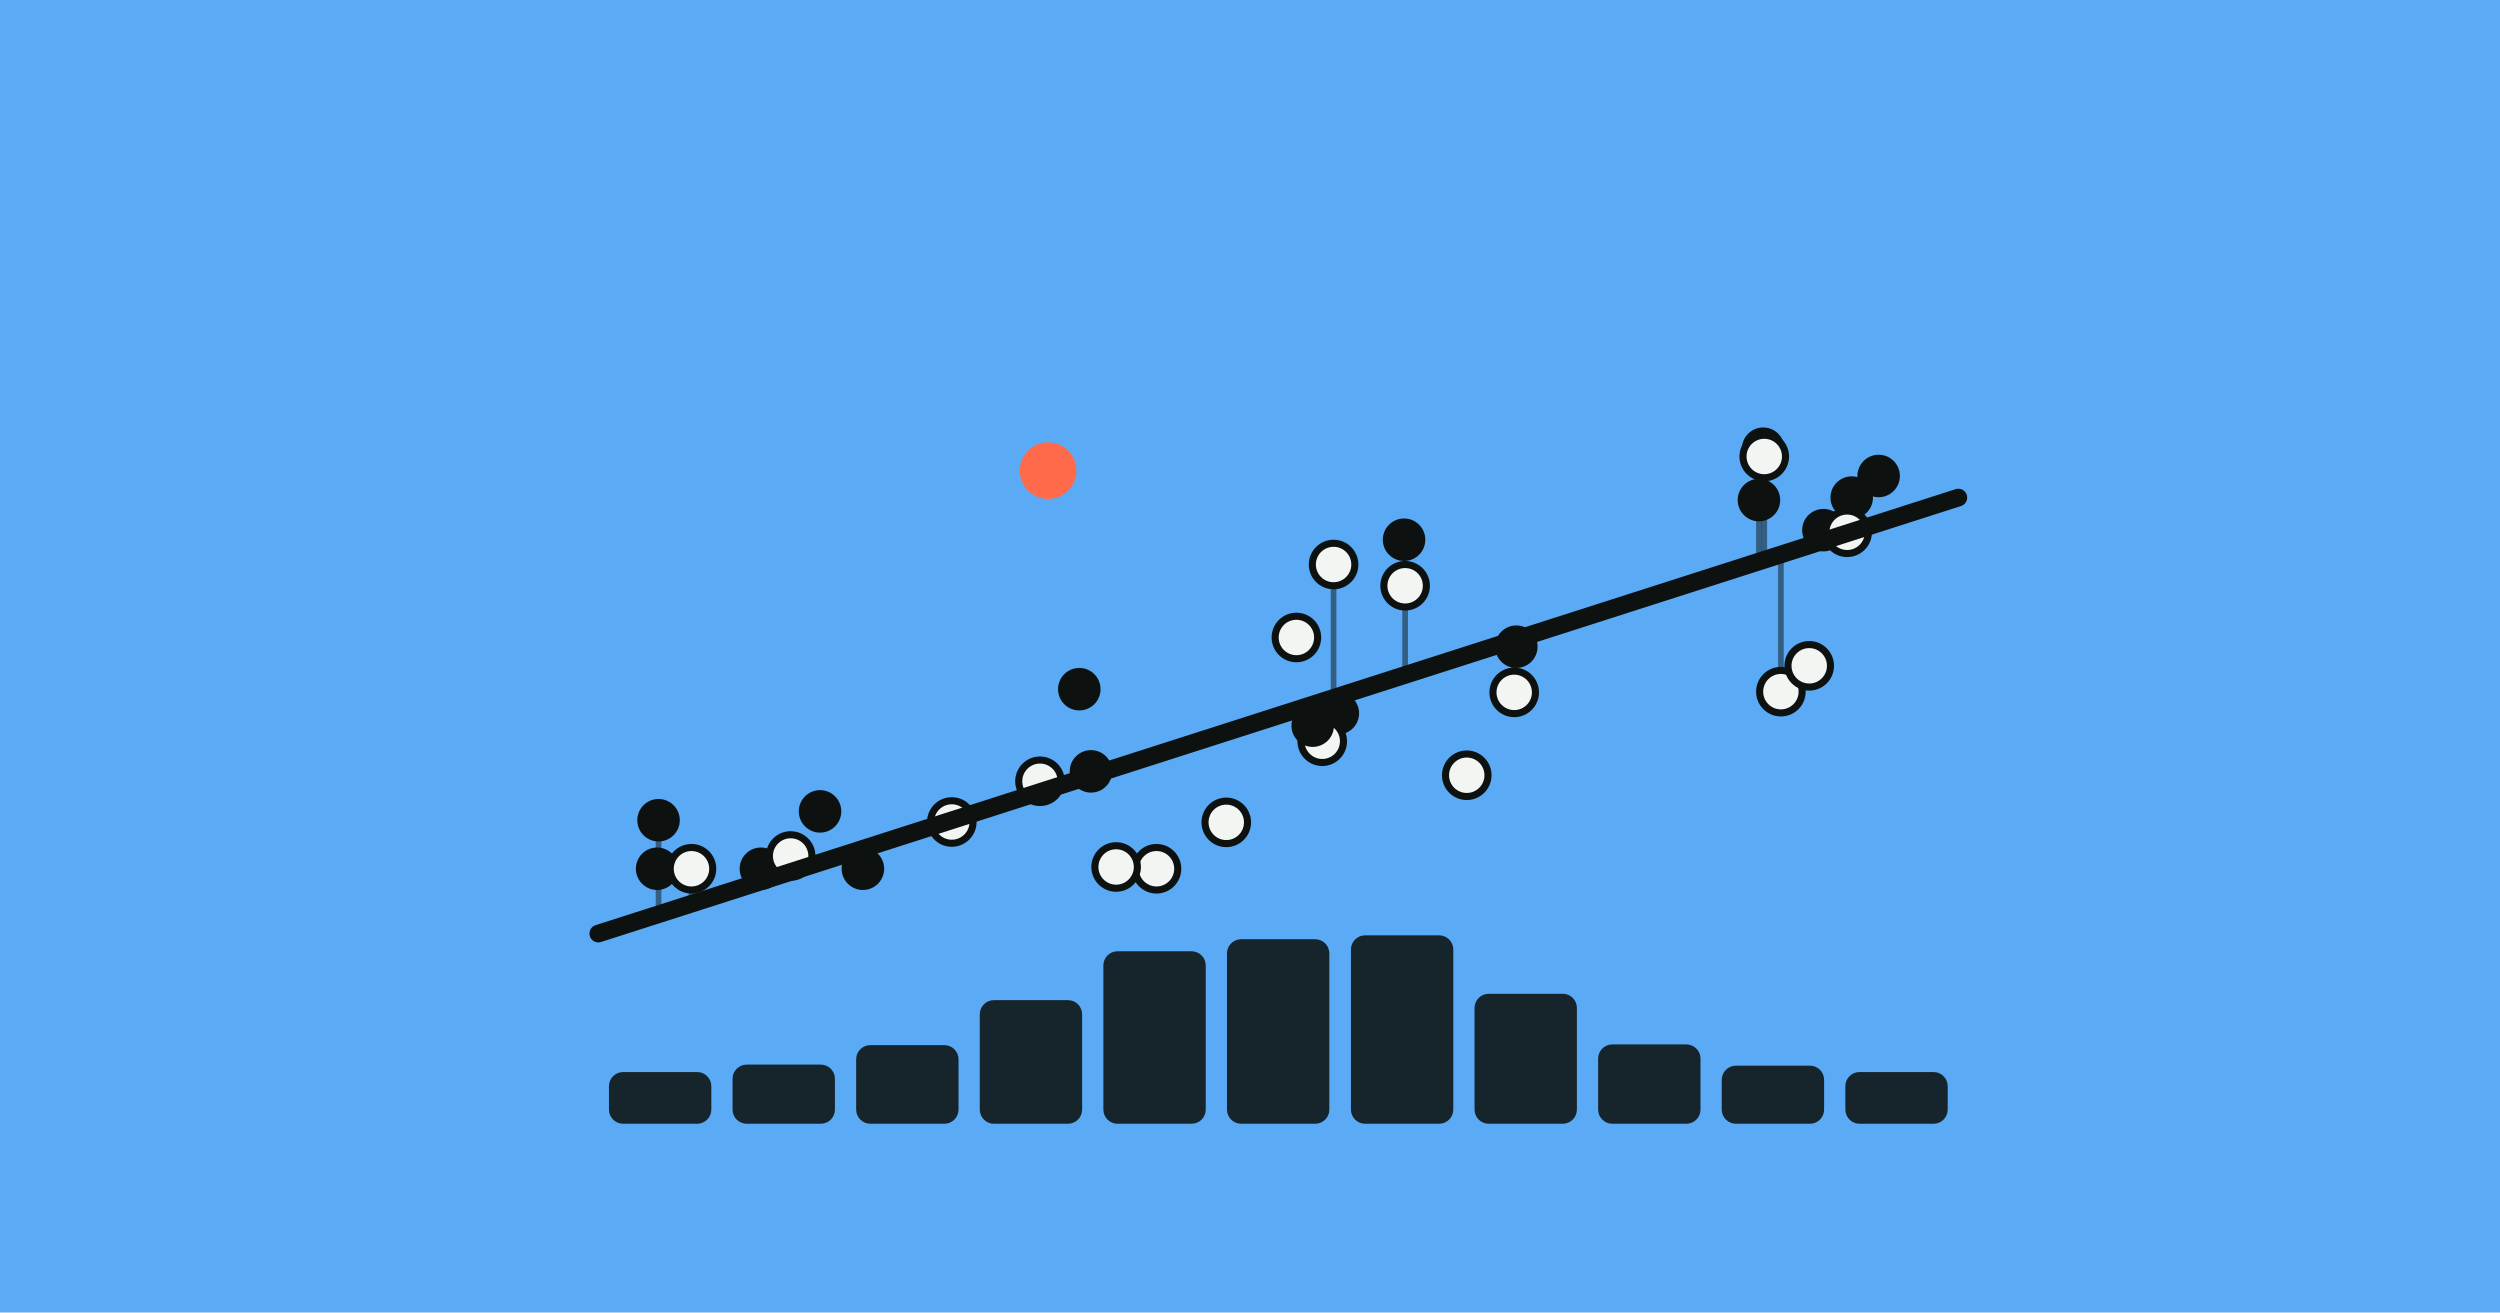
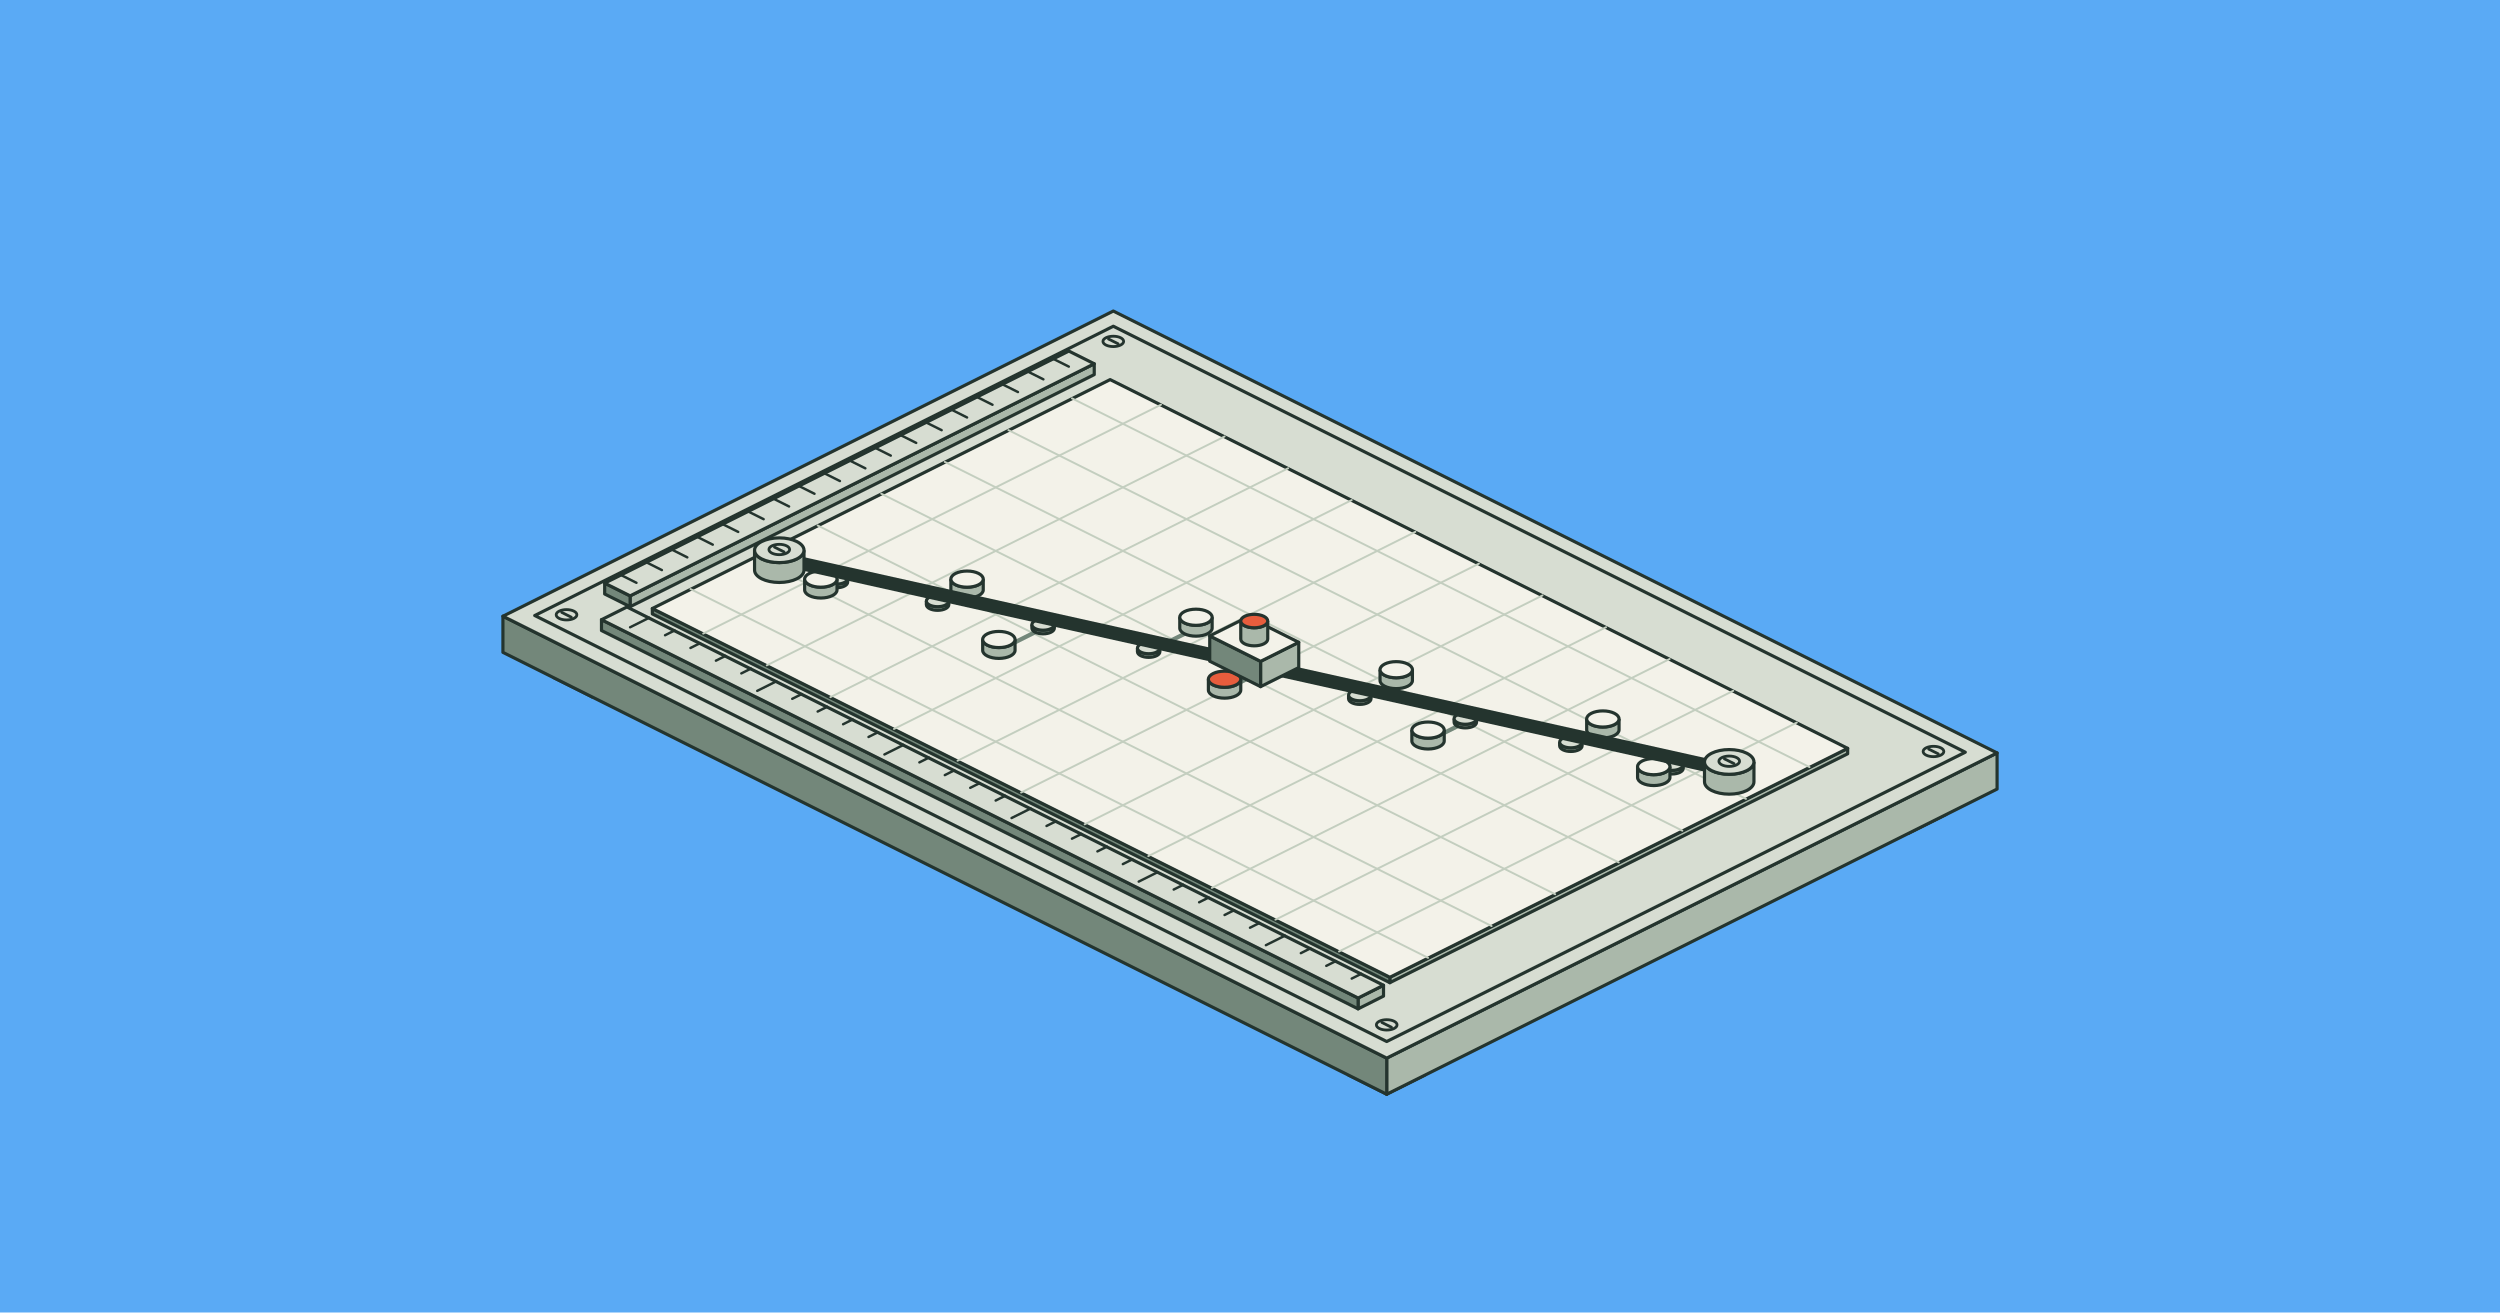
<svg xmlns="http://www.w3.org/2000/svg" viewBox="0 0 1200 630" width="1200" height="630">
  <rect width="1200" height="630" fill="#5aaaf5" />
  <g transform="translate(192 43) scale(1.7)">
-     <rect x="59" y="277.4" width="28.9" height="14.6" rx="4" fill="#0d1210" opacity="0.88" />
-     <rect x="93.9" y="275.3" width="28.9" height="16.7" rx="4" fill="#0d1210" opacity="0.88" />
-     <rect x="128.8" y="269.8" width="28.9" height="22.2" rx="4" fill="#0d1210" opacity="0.88" />
-     <rect x="163.7" y="257.1" width="28.9" height="34.9" rx="4" fill="#0d1210" opacity="0.88" />
-     <rect x="198.6" y="243.3" width="28.9" height="48.7" rx="4" fill="#0d1210" opacity="0.88" />
-     <rect x="233.5" y="239.9" width="28.9" height="52.1" rx="4" fill="#0d1210" opacity="0.88" />
-     <rect x="268.5" y="238.8" width="28.9" height="53.2" rx="4" fill="#0d1210" opacity="0.88" />
-     <rect x="303.4" y="255.3" width="28.9" height="36.7" rx="4" fill="#0d1210" opacity="0.88" />
-     <rect x="338.3" y="269.6" width="28.9" height="22.4" rx="4" fill="#0d1210" opacity="0.88" />
-     <rect x="373.2" y="275.6" width="28.9" height="16.4" rx="4" fill="#0d1210" opacity="0.88" />
-     <rect x="408.1" y="277.4" width="28.9" height="14.6" rx="4" fill="#0d1210" opacity="0.88" />
-     <line x1="73" y1="206.3" x2="73" y2="232.8" stroke="#0d1210" stroke-width="1.6" opacity="0.5" />
-     <circle cx="73" cy="206.3" r="6" fill="#0d1210" />
-     <circle cx="155.8" cy="206.8" r="6" fill="#f3f5f2" stroke="#0d1210" stroke-width="2" />
-     <circle cx="72.6" cy="220" r="6" fill="#0d1210" />
-     <line x1="283.8" y1="140.1" x2="283.8" y2="165.2" stroke="#0d1210" stroke-width="1.6" opacity="0.5" />
-     <circle cx="283.8" cy="140.1" r="6" fill="#f3f5f2" stroke="#0d1210" stroke-width="2" />
-     <circle cx="101.9" cy="220" r="6" fill="#0d1210" />
-     <circle cx="213.6" cy="220" r="6" fill="#f3f5f2" stroke="#0d1210" stroke-width="2" />
-     <line x1="264.8" y1="176.1" x2="264.8" y2="171.3" stroke="#0d1210" stroke-width="1.6" opacity="0.5" />
-     <circle cx="264.8" cy="176.1" r="6" fill="#0d1210" />
-     <circle cx="260.4" cy="184" r="6" fill="#f3f5f2" stroke="#0d1210" stroke-width="2" />
-     <circle cx="191.8" cy="169.3" r="6" fill="#0d1210" />
-     <line x1="314.6" y1="170.2" x2="314.6" y2="155.4" stroke="#0d1210" stroke-width="1.6" opacity="0.5" />
-     <circle cx="314.6" cy="170.2" r="6" fill="#f3f5f2" stroke="#0d1210" stroke-width="2" />
-     <circle cx="315.2" cy="157.3" r="6" fill="#0d1210" />
-     <circle cx="202.2" cy="219.5" r="6" fill="#f3f5f2" stroke="#0d1210" stroke-width="2" />
-     <line x1="383.7" y1="115.9" x2="383.7" y2="133.2" stroke="#0d1210" stroke-width="1.6" opacity="0.5" />
-     <circle cx="383.7" cy="115.9" r="6" fill="#0d1210" />
-     <circle cx="233.3" cy="206.9" r="6" fill="#f3f5f2" stroke="#0d1210" stroke-width="2" />
-     <circle cx="257.7" cy="179.6" r="6" fill="#0d1210" />
-     <line x1="82.3" y1="220" x2="82.3" y2="229.9" stroke="#0d1210" stroke-width="1.6" opacity="0.5" />
-     <circle cx="82.3" cy="220" r="6" fill="#f3f5f2" stroke="#0d1210" stroke-width="2" />
-     <circle cx="118.6" cy="203.8" r="6" fill="#0d1210" />
-     <circle cx="110.3" cy="216.4" r="6" fill="#f3f5f2" stroke="#0d1210" stroke-width="2" />
-     <line x1="409.9" y1="115.2" x2="409.9" y2="124.8" stroke="#0d1210" stroke-width="1.6" opacity="0.5" />
-     <circle cx="409.9" cy="115.2" r="6" fill="#0d1210" />
-     <circle cx="253.1" cy="154.7" r="6" fill="#f3f5f2" stroke="#0d1210" stroke-width="2" />
-     <circle cx="401.9" cy="124.4" r="6" fill="#0d1210" />
-     <line x1="389.9" y1="170" x2="389.9" y2="131.2" stroke="#0d1210" stroke-width="1.6" opacity="0.5" />
-     <circle cx="389.9" cy="170" r="6" fill="#f3f5f2" stroke="#0d1210" stroke-width="2" />
-     <circle cx="384.9" cy="101.4" r="6" fill="#0d1210" />
-     <circle cx="180.7" cy="195.3" r="6" fill="#f3f5f2" stroke="#0d1210" stroke-width="2" />
-     <line x1="130.7" y1="220" x2="130.7" y2="214.3" stroke="#0d1210" stroke-width="1.6" opacity="0.5" />
-     <circle cx="130.7" cy="220" r="6" fill="#0d1210" />
-     <circle cx="397.9" cy="162.7" r="6" fill="#f3f5f2" stroke="#0d1210" stroke-width="2" />
-     <circle cx="417.5" cy="109.1" r="6" fill="#0d1210" />
-     <line x1="263.6" y1="134.1" x2="263.6" y2="171.7" stroke="#0d1210" stroke-width="1.6" opacity="0.5" />
-     <circle cx="263.6" cy="134.1" r="6" fill="#f3f5f2" stroke="#0d1210" stroke-width="2" />
-     <circle cx="283.5" cy="127.1" r="6" fill="#0d1210" />
-     <circle cx="301.2" cy="193.6" r="6" fill="#f3f5f2" stroke="#0d1210" stroke-width="2" />
-     <line x1="195.1" y1="192.5" x2="195.1" y2="193.7" stroke="#0d1210" stroke-width="1.6" opacity="0.5" />
-     <circle cx="195.1" cy="192.5" r="6" fill="#0d1210" />
-     <circle cx="408.6" cy="125" r="6" fill="#f3f5f2" stroke="#0d1210" stroke-width="2" />
-     <circle cx="183" cy="107.6" r="8" fill="#ff6b4a" />
-     <line x1="385.2" y1="103.6" x2="385.2" y2="132.7" stroke="#0d1210" stroke-width="1.6" opacity="0.5" />
-     <circle cx="385.2" cy="103.6" r="6" fill="#f3f5f2" stroke="#0d1210" stroke-width="2" />
-     <line pathLength="1" x1="56" y1="238.3" x2="440" y2="115.2" stroke="#0d1210" stroke-width="5" stroke-linecap="round" />
+     <polygon points="212.17,85.3 212.17,92.44 201.4,97.82 201.4,90.68" fill="#aab8aa" stroke="#24342e" stroke-width=".9" stroke-linejoin="round" />
+     <polygon points="190.63,85.3 201.4,90.68 201.4,97.82 190.63,92.44" fill="#73877a" stroke="#24342e" stroke-width=".9" stroke-linejoin="round" />
+     <polygon points="201.4,79.91 212.17,85.3 201.4,90.68 190.63,85.3" fill="#24342e" stroke="#24342e" stroke-width=".9" stroke-linejoin="round" />
+     <polygon points="436.57,197.5 436.57,204.64 425.8,210.02 425.8,202.88" fill="#aab8aa" stroke="#24342e" stroke-width=".9" stroke-linejoin="round" />
+     <polygon points="415.03,197.5 425.8,202.88 425.8,210.02 415.03,204.64" fill="#73877a" stroke="#24342e" stroke-width=".9" stroke-linejoin="round" />
+     <polygon points="425.8,192.11 436.57,197.5 425.8,202.88 415.03,197.5" fill="#24342e" stroke="#24342e" stroke-width=".9" stroke-linejoin="round" />
+     <polygon points="64.97,158.9 64.97,166.04 54.2,171.43 54.2,164.29" fill="#aab8aa" stroke="#24342e" stroke-width=".9" stroke-linejoin="round" />
+     <polygon points="43.43,158.9 54.2,164.29 54.2,171.43 43.43,166.04" fill="#73877a" stroke="#24342e" stroke-width=".9" stroke-linejoin="round" />
+     <polygon points="54.2,153.52 64.97,158.9 54.2,164.29 43.43,158.9" fill="#24342e" stroke="#24342e" stroke-width=".9" stroke-linejoin="round" />
+     <polygon points="289.37,271.1 289.37,278.24 278.6,283.63 278.6,276.49" fill="#aab8aa" stroke="#24342e" stroke-width=".9" stroke-linejoin="round" />
+     <polygon points="267.83,271.1 278.6,276.49 278.6,283.63 267.83,278.24" fill="#73877a" stroke="#24342e" stroke-width=".9" stroke-linejoin="round" />
+     <polygon points="278.6,265.72 289.37,271.1 278.6,276.49 267.83,271.1" fill="#24342e" stroke="#24342e" stroke-width=".9" stroke-linejoin="round" />
+     <polygon points="450.94,187.3 450.94,197.5 278.6,283.67 278.6,273.47" fill="#aab8aa" stroke="#24342e" stroke-width=".9" stroke-linejoin="round" />
+     <polygon points="29.06,148.7 278.6,273.47 278.6,283.67 29.06,158.9" fill="#73877a" stroke="#24342e" stroke-width=".9" stroke-linejoin="round" />
+     <polygon points="201.4,62.53 450.94,187.3 278.6,273.47 29.06,148.7" fill="#d7ddd2" stroke="#24342e" stroke-width=".9" stroke-linejoin="round" />
+     <polygon points="201.4,66.82 441.96,187.09 278.6,268.78 38.04,148.5" fill="#d7ddd2" stroke="#24342e" stroke-width=".9" stroke-linejoin="round" />
+     <ellipse cx="201.4" cy="71.1" rx="2.92" ry="1.46" fill="none" stroke="#24342e" stroke-width="0.8" />
+     <path d="M200.06 70.43L202.75 71.77" fill="none" stroke="#24342e" stroke-width="0.8" stroke-linecap="round" stroke-linejoin="round" />
+     <ellipse cx="47.02" cy="148.29" rx="2.92" ry="1.46" fill="none" stroke="#24342e" stroke-width="0.8" />
+     <path d="M45.67 147.62L48.36 148.97" fill="none" stroke="#24342e" stroke-width="0.8" stroke-linecap="round" stroke-linejoin="round" />
+     <ellipse cx="432.98" cy="186.89" rx="2.92" ry="1.46" fill="none" stroke="#24342e" stroke-width="0.8" />
+     <path d="M431.64 186.22L434.33 187.56" fill="none" stroke="#24342e" stroke-width="0.8" stroke-linecap="round" stroke-linejoin="round" />
+     <ellipse cx="278.6" cy="264.08" rx="2.92" ry="1.46" fill="none" stroke="#24342e" stroke-width="0.8" />
+     <path d="M277.25 263.41L279.94 264.76" fill="none" stroke="#24342e" stroke-width="0.8" stroke-linecap="round" stroke-linejoin="round" />
+     <polygon points="408.75,186.01 408.75,187.54 279.49,252.17 279.49,250.64" fill="#aab8aa" stroke="#24342e" stroke-width=".9" stroke-linejoin="round" />
+     <polygon points="71.25,146.52 279.49,250.64 279.49,252.17 71.25,148.05" fill="#73877a" stroke="#24342e" stroke-width=".9" stroke-linejoin="round" />
+     <polygon points="200.51,81.89 408.75,186.01 279.49,250.64 71.25,146.52" fill="#f3f2e9" stroke="#24342e" stroke-width=".9" stroke-linejoin="round" />
+     <path d="M214.87 88.97L85.61 153.6" fill="none" stroke="#c3cebf" stroke-width="0.55" stroke-linecap="round" stroke-linejoin="round" />
+     <path d="M232.82 97.95L103.56 162.57" fill="none" stroke="#c3cebf" stroke-width="0.55" stroke-linecap="round" stroke-linejoin="round" />
+     <path d="M250.77 106.92L121.52 171.55" fill="none" stroke="#c3cebf" stroke-width="0.55" stroke-linecap="round" stroke-linejoin="round" />
+     <path d="M268.72 115.9L139.47 180.53" fill="none" stroke="#c3cebf" stroke-width="0.55" stroke-linecap="round" stroke-linejoin="round" />
+     <path d="M286.68 124.87L157.42 189.5" fill="none" stroke="#c3cebf" stroke-width="0.55" stroke-linecap="round" stroke-linejoin="round" />
+     <path d="M304.63 133.85L175.37 198.48" fill="none" stroke="#c3cebf" stroke-width="0.55" stroke-linecap="round" stroke-linejoin="round" />
+     <path d="M322.58 142.83L193.32 207.45" fill="none" stroke="#c3cebf" stroke-width="0.55" stroke-linecap="round" stroke-linejoin="round" />
+     <path d="M340.53 151.8L211.28 216.43" fill="none" stroke="#c3cebf" stroke-width="0.55" stroke-linecap="round" stroke-linejoin="round" />
+     <path d="M358.48 160.78L229.23 225.41" fill="none" stroke="#c3cebf" stroke-width="0.55" stroke-linecap="round" stroke-linejoin="round" />
+     <path d="M376.44 169.75L247.18 234.38" fill="none" stroke="#c3cebf" stroke-width="0.55" stroke-linecap="round" stroke-linejoin="round" />
+     <path d="M394.39 178.73L265.13 243.36" fill="none" stroke="#c3cebf" stroke-width="0.55" stroke-linecap="round" stroke-linejoin="round" />
+     <path d="M189.73 87.18L397.98 191.3" fill="none" stroke="#c3cebf" stroke-width="0.55" stroke-linecap="round" stroke-linejoin="round" />
+     <path d="M171.78 96.15L380.03 200.27" fill="none" stroke="#c3cebf" stroke-width="0.55" stroke-linecap="round" stroke-linejoin="round" />
+     <path d="M153.83 105.13L362.07 209.25" fill="none" stroke="#c3cebf" stroke-width="0.55" stroke-linecap="round" stroke-linejoin="round" />
+     <path d="M135.88 114.1L344.12 218.22" fill="none" stroke="#c3cebf" stroke-width="0.55" stroke-linecap="round" stroke-linejoin="round" />
+     <path d="M117.93 123.08L326.17 227.2" fill="none" stroke="#c3cebf" stroke-width="0.55" stroke-linecap="round" stroke-linejoin="round" />
+     <path d="M99.97 132.06L308.22 236.18" fill="none" stroke="#c3cebf" stroke-width="0.55" stroke-linecap="round" stroke-linejoin="round" />
+     <path d="M82.02 141.03L290.27 245.15" fill="none" stroke="#c3cebf" stroke-width="0.55" stroke-linecap="round" stroke-linejoin="round" />
+     <polygon points="277.7,252.9 277.7,255.96 270.52,259.56 270.52,256.5" fill="#aab8aa" stroke="#24342e" stroke-width=".9" stroke-linejoin="round" />
+     <polygon points="56.89,149.68 270.52,256.5 270.52,259.56 56.89,152.74" fill="#73877a" stroke="#24342e" stroke-width=".9" stroke-linejoin="round" />
+     <polygon points="64.07,146.09 277.7,252.9 270.52,256.5 56.89,149.68" fill="#d7ddd2" stroke="#24342e" stroke-width=".9" stroke-linejoin="round" />
+     <polygon points="196.02,77.42 196.02,80.48 64.97,146.01 64.97,142.95" fill="#aab8aa" stroke="#24342e" stroke-width=".9" stroke-linejoin="round" />
+     <polygon points="57.79,139.36 64.97,142.95 64.97,146.01 57.79,142.42" fill="#73877a" stroke="#24342e" stroke-width=".9" stroke-linejoin="round" />
+     <polygon points="188.84,73.83 196.02,77.42 64.97,142.95 57.79,139.36" fill="#d7ddd2" stroke="#24342e" stroke-width=".9" stroke-linejoin="round" />
+     <path d="M70.35 149.13L64.97 151.82" fill="none" stroke="#24342e" stroke-width="0.7" stroke-linecap="round" stroke-linejoin="round" />
+     <path d="M77.53 152.72L74.84 154.07" fill="none" stroke="#24342e" stroke-width="0.7" stroke-linecap="round" stroke-linejoin="round" />
+     <path d="M84.72 156.31L82.02 157.66" fill="none" stroke="#24342e" stroke-width="0.7" stroke-linecap="round" stroke-linejoin="round" />
+     <path d="M91.9 159.9L89.2 161.25" fill="none" stroke="#24342e" stroke-width="0.7" stroke-linecap="round" stroke-linejoin="round" />
+     <path d="M99.08 163.49L96.38 164.84" fill="none" stroke="#24342e" stroke-width="0.7" stroke-linecap="round" stroke-linejoin="round" />
+     <path d="M106.26 167.08L100.87 169.77" fill="none" stroke="#24342e" stroke-width="0.7" stroke-linecap="round" stroke-linejoin="round" />
+     <path d="M113.44 170.67L110.75 172.02" fill="none" stroke="#24342e" stroke-width="0.7" stroke-linecap="round" stroke-linejoin="round" />
+     <path d="M120.62 174.26L117.93 175.61" fill="none" stroke="#24342e" stroke-width="0.7" stroke-linecap="round" stroke-linejoin="round" />
+     <path d="M127.8 177.85L125.11 179.2" fill="none" stroke="#24342e" stroke-width="0.7" stroke-linecap="round" stroke-linejoin="round" />
+     <path d="M134.98 181.44L132.29 182.79" fill="none" stroke="#24342e" stroke-width="0.7" stroke-linecap="round" stroke-linejoin="round" />
+     <path d="M142.16 185.03L136.78 187.73" fill="none" stroke="#24342e" stroke-width="0.7" stroke-linecap="round" stroke-linejoin="round" />
+     <path d="M149.34 188.62L146.65 189.97" fill="none" stroke="#24342e" stroke-width="0.7" stroke-linecap="round" stroke-linejoin="round" />
+     <path d="M156.52 192.21L153.83 193.56" fill="none" stroke="#24342e" stroke-width="0.7" stroke-linecap="round" stroke-linejoin="round" />
+     <path d="M163.7 195.81L161.01 197.15" fill="none" stroke="#24342e" stroke-width="0.7" stroke-linecap="round" stroke-linejoin="round" />
+     <path d="M170.88 199.4L168.19 200.74" fill="none" stroke="#24342e" stroke-width="0.7" stroke-linecap="round" stroke-linejoin="round" />
+     <path d="M178.07 202.99L172.68 205.68" fill="none" stroke="#24342e" stroke-width="0.7" stroke-linecap="round" stroke-linejoin="round" />
+     <path d="M185.25 206.58L182.55 207.92" fill="none" stroke="#24342e" stroke-width="0.7" stroke-linecap="round" stroke-linejoin="round" />
+     <path d="M192.43 210.17L189.73 211.51" fill="none" stroke="#24342e" stroke-width="0.7" stroke-linecap="round" stroke-linejoin="round" />
+     <path d="M199.61 213.76L196.92 215.1" fill="none" stroke="#24342e" stroke-width="0.7" stroke-linecap="round" stroke-linejoin="round" />
+     <path d="M206.79 217.35L204.1 218.69" fill="none" stroke="#24342e" stroke-width="0.7" stroke-linecap="round" stroke-linejoin="round" />
+     <path d="M213.97 220.94L208.58 223.63" fill="none" stroke="#24342e" stroke-width="0.7" stroke-linecap="round" stroke-linejoin="round" />
+     <path d="M221.15 224.53L218.46 225.87" fill="none" stroke="#24342e" stroke-width="0.7" stroke-linecap="round" stroke-linejoin="round" />
+     <path d="M228.33 228.12L225.64 229.47" fill="none" stroke="#24342e" stroke-width="0.7" stroke-linecap="round" stroke-linejoin="round" />
+     <path d="M235.51 231.71L232.82 233.06" fill="none" stroke="#24342e" stroke-width="0.7" stroke-linecap="round" stroke-linejoin="round" />
+     <path d="M242.69 235.3L240 236.65" fill="none" stroke="#24342e" stroke-width="0.7" stroke-linecap="round" stroke-linejoin="round" />
+     <path d="M249.87 238.89L244.49 241.58" fill="none" stroke="#24342e" stroke-width="0.7" stroke-linecap="round" stroke-linejoin="round" />
+     <path d="M257.05 242.48L254.36 243.83" fill="none" stroke="#24342e" stroke-width="0.7" stroke-linecap="round" stroke-linejoin="round" />
+     <path d="M264.24 246.07L261.54 247.42" fill="none" stroke="#24342e" stroke-width="0.7" stroke-linecap="round" stroke-linejoin="round" />
+     <path d="M271.42 249.66L268.72 251.01" fill="none" stroke="#24342e" stroke-width="0.7" stroke-linecap="round" stroke-linejoin="round" />
+     <path d="M184.35 75.98L188.84 78.22" fill="none" stroke="#24342e" stroke-width="0.7" stroke-linecap="round" stroke-linejoin="round" />
+     <path d="M177.17 79.57L181.66 81.81" fill="none" stroke="#24342e" stroke-width="0.7" stroke-linecap="round" stroke-linejoin="round" />
+     <path d="M169.99 83.16L174.48 85.4" fill="none" stroke="#24342e" stroke-width="0.7" stroke-linecap="round" stroke-linejoin="round" />
+     <path d="M162.81 86.75L167.29 88.99" fill="none" stroke="#24342e" stroke-width="0.7" stroke-linecap="round" stroke-linejoin="round" />
+     <path d="M155.63 90.34L160.11 92.58" fill="none" stroke="#24342e" stroke-width="0.7" stroke-linecap="round" stroke-linejoin="round" />
+     <path d="M148.44 93.93L152.93 96.17" fill="none" stroke="#24342e" stroke-width="0.7" stroke-linecap="round" stroke-linejoin="round" />
+     <path d="M141.26 97.52L145.75 99.76" fill="none" stroke="#24342e" stroke-width="0.7" stroke-linecap="round" stroke-linejoin="round" />
+     <path d="M134.08 101.11L138.57 103.35" fill="none" stroke="#24342e" stroke-width="0.7" stroke-linecap="round" stroke-linejoin="round" />
+     <path d="M126.9 104.7L131.39 106.94" fill="none" stroke="#24342e" stroke-width="0.7" stroke-linecap="round" stroke-linejoin="round" />
+     <path d="M119.72 108.29L124.21 110.53" fill="none" stroke="#24342e" stroke-width="0.7" stroke-linecap="round" stroke-linejoin="round" />
+     <path d="M112.54 111.88L117.03 114.12" fill="none" stroke="#24342e" stroke-width="0.7" stroke-linecap="round" stroke-linejoin="round" />
+     <path d="M105.36 115.47L109.85 117.71" fill="none" stroke="#24342e" stroke-width="0.7" stroke-linecap="round" stroke-linejoin="round" />
+     <path d="M98.18 119.06L102.67 121.3" fill="none" stroke="#24342e" stroke-width="0.7" stroke-linecap="round" stroke-linejoin="round" />
+     <path d="M91 122.65L95.49 124.89" fill="none" stroke="#24342e" stroke-width="0.7" stroke-linecap="round" stroke-linejoin="round" />
+     <path d="M83.82 126.24L88.31 128.49" fill="none" stroke="#24342e" stroke-width="0.7" stroke-linecap="round" stroke-linejoin="round" />
+     <path d="M76.64 129.83L81.12 132.08" fill="none" stroke="#24342e" stroke-width="0.7" stroke-linecap="round" stroke-linejoin="round" />
+     <path d="M69.46 133.42L73.94 135.67" fill="none" stroke="#24342e" stroke-width="0.7" stroke-linecap="round" stroke-linejoin="round" />
+     <path d="M62.28 137.01L66.76 139.26" fill="none" stroke="#24342e" stroke-width="0.7" stroke-linecap="round" stroke-linejoin="round" />
+     <path d="M118.82 141.28L123.23 139.07" fill="none" stroke="#73877a" stroke-width="1.2" stroke-linecap="round" stroke-linejoin="round" />
+     <path d="M120.06 138.05A3.17 1.59 0 0 0 126.4 138.05V139.07A3.17 1.59 0 0 1 120.06 139.07Z" fill="#aab8aa" stroke="#24342e" stroke-width=".9" />
+     <ellipse cx="123.23" cy="138.05" rx="3.17" ry="1.59" fill="#d7ddd2" stroke="#24342e" stroke-width=".9" />
+     <path d="M114.25 138.22A4.57 2.28 0 0 0 123.39 138.22V141.28A4.57 2.28 0 0 1 114.25 141.28Z" fill="#aab8aa" stroke="#24342e" stroke-width=".9" />
+     <ellipse cx="118.82" cy="138.22" rx="4.57" ry="2.28" fill="#f3f2e9" stroke="#24342e" stroke-width=".9" />
+     <path d="M160.11 141.28L151.79 145.44" fill="none" stroke="#73877a" stroke-width="1.2" stroke-linecap="round" stroke-linejoin="round" />
+     <path d="M148.62 144.42A3.17 1.59 0 0 0 154.96 144.42V145.44A3.17 1.59 0 0 1 148.62 145.44Z" fill="#aab8aa" stroke="#24342e" stroke-width=".9" />
+     <ellipse cx="151.79" cy="144.42" rx="3.17" ry="1.59" fill="#d7ddd2" stroke="#24342e" stroke-width=".9" />
+     <path d="M155.54 138.22A4.57 2.28 0 0 0 164.68 138.22V141.28A4.57 2.28 0 0 1 155.54 141.28Z" fill="#aab8aa" stroke="#24342e" stroke-width=".9" />
+     <ellipse cx="160.11" cy="138.22" rx="4.57" ry="2.28" fill="#f3f2e9" stroke="#24342e" stroke-width=".9" />
+     <path d="M169.09 158.33L181.59 152.08" fill="none" stroke="#73877a" stroke-width="1.2" stroke-linecap="round" stroke-linejoin="round" />
+     <path d="M178.42 151.06A3.17 1.59 0 0 0 184.76 151.06V152.08A3.17 1.59 0 0 1 178.42 152.08Z" fill="#aab8aa" stroke="#24342e" stroke-width=".9" />
+     <ellipse cx="181.59" cy="151.06" rx="3.17" ry="1.59" fill="#d7ddd2" stroke="#24342e" stroke-width=".9" />
+     <path d="M164.52 155.27A4.57 2.28 0 0 0 173.66 155.27V158.33A4.57 2.28 0 0 1 164.52 158.33Z" fill="#aab8aa" stroke="#24342e" stroke-width=".9" />
+     <ellipse cx="169.09" cy="155.27" rx="4.57" ry="2.28" fill="#f3f2e9" stroke="#24342e" stroke-width=".9" />
+     <path d="M224.74 152.05L211.39 158.72" fill="none" stroke="#73877a" stroke-width="1.2" stroke-linecap="round" stroke-linejoin="round" />
+     <path d="M208.22 157.7A3.17 1.59 0 0 0 214.56 157.7V158.72A3.17 1.59 0 0 1 208.22 158.72Z" fill="#aab8aa" stroke="#24342e" stroke-width=".9" />
+     <ellipse cx="211.39" cy="157.7" rx="3.17" ry="1.59" fill="#d7ddd2" stroke="#24342e" stroke-width=".9" />
+     <path d="M220.17 148.99A4.57 2.28 0 0 0 229.31 148.99V152.05A4.57 2.28 0 0 1 220.17 152.05Z" fill="#aab8aa" stroke="#24342e" stroke-width=".9" />
+     <ellipse cx="224.74" cy="148.99" rx="4.57" ry="2.28" fill="#f3f2e9" stroke="#24342e" stroke-width=".9" />
+     <path d="M232.82 169.55L241.2 165.36" fill="none" stroke="#73877a" stroke-width="1.2" stroke-linecap="round" stroke-linejoin="round" />
+     <path d="M238.03 164.34A3.17 1.59 0 0 0 244.37 164.34V165.36A3.17 1.59 0 0 1 238.03 165.36Z" fill="#aab8aa" stroke="#24342e" stroke-width=".9" />
+     <ellipse cx="241.2" cy="164.34" rx="3.17" ry="1.59" fill="#d7ddd2" stroke="#24342e" stroke-width=".9" />
+     <path d="M228.25 166.49A4.57 2.28 0 0 0 237.39 166.49V169.55A4.57 2.28 0 0 1 228.25 169.55Z" fill="#aab8aa" stroke="#24342e" stroke-width=".9" />
+     <ellipse cx="232.82" cy="166.49" rx="4.57" ry="2.28" fill="#e75d3d" stroke="#24342e" stroke-width=".9" />
+     <path d="M281.29 166.86L271 172" fill="none" stroke="#73877a" stroke-width="1.2" stroke-linecap="round" stroke-linejoin="round" />
+     <path d="M267.83 170.98A3.17 1.59 0 0 0 274.17 170.98V172A3.17 1.59 0 0 1 267.83 172Z" fill="#aab8aa" stroke="#24342e" stroke-width=".9" />
+     <ellipse cx="271" cy="170.98" rx="3.17" ry="1.59" fill="#d7ddd2" stroke="#24342e" stroke-width=".9" />
+     <path d="M276.72 163.8A4.57 2.28 0 0 0 285.86 163.8V166.86A4.57 2.28 0 0 1 276.72 166.86Z" fill="#aab8aa" stroke="#24342e" stroke-width=".9" />
+     <ellipse cx="281.29" cy="163.8" rx="4.57" ry="2.28" fill="#f3f2e9" stroke="#24342e" stroke-width=".9" />
+     <path d="M290.27 183.91L300.8 178.64" fill="none" stroke="#73877a" stroke-width="1.2" stroke-linecap="round" stroke-linejoin="round" />
+     <path d="M297.63 177.62A3.17 1.59 0 0 0 303.97 177.62V178.64A3.17 1.59 0 0 1 297.63 178.64Z" fill="#aab8aa" stroke="#24342e" stroke-width=".9" />
+     <ellipse cx="300.8" cy="177.62" rx="3.17" ry="1.59" fill="#d7ddd2" stroke="#24342e" stroke-width=".9" />
+     <path d="M285.7 180.85A4.57 2.28 0 0 0 294.84 180.85V183.91A4.57 2.28 0 0 1 285.7 183.91Z" fill="#aab8aa" stroke="#24342e" stroke-width=".9" />
+     <ellipse cx="290.27" cy="180.85" rx="4.57" ry="2.28" fill="#f3f2e9" stroke="#24342e" stroke-width=".9" />
+     <path d="M339.63 180.77L330.6 185.29" fill="none" stroke="#73877a" stroke-width="1.2" stroke-linecap="round" stroke-linejoin="round" />
+     <path d="M327.43 184.27A3.17 1.59 0 0 0 333.77 184.27V185.29A3.17 1.59 0 0 1 327.43 185.29Z" fill="#aab8aa" stroke="#24342e" stroke-width=".9" />
+     <ellipse cx="330.6" cy="184.27" rx="3.17" ry="1.59" fill="#d7ddd2" stroke="#24342e" stroke-width=".9" />
+     <path d="M335.06 177.71A4.57 2.28 0 0 0 344.2 177.71V180.77A4.57 2.28 0 0 1 335.06 180.77Z" fill="#aab8aa" stroke="#24342e" stroke-width=".9" />
+     <ellipse cx="339.63" cy="177.71" rx="4.57" ry="2.28" fill="#f3f2e9" stroke="#24342e" stroke-width=".9" />
+     <path d="M354 194.23L359.16 191.65" fill="none" stroke="#73877a" stroke-width="1.2" stroke-linecap="round" stroke-linejoin="round" />
+     <path d="M355.99 190.63A3.17 1.59 0 0 0 362.33 190.63V191.65A3.17 1.59 0 0 1 355.99 191.65Z" fill="#aab8aa" stroke="#24342e" stroke-width=".9" />
+     <ellipse cx="359.16" cy="190.63" rx="3.17" ry="1.59" fill="#d7ddd2" stroke="#24342e" stroke-width=".9" />
+     <path d="M349.43 191.17A4.57 2.28 0 0 0 358.57 191.17V194.23A4.57 2.28 0 0 1 349.43 194.23Z" fill="#aab8aa" stroke="#24342e" stroke-width=".9" />
+     <ellipse cx="354" cy="191.17" rx="4.57" ry="2.28" fill="#f3f2e9" stroke="#24342e" stroke-width=".9" />
+     <path d="M107.09 132.41L375.31 192.19" fill="none" stroke="#24342e" stroke-width="3.8" stroke-linecap="round" stroke-linejoin="round" />
+     <path d="M100.11 130.07A6.98 3.49 0 0 0 114.07 130.07V135.68A6.98 3.49 0 0 1 100.11 135.68Z" fill="#aab8aa" stroke="#24342e" stroke-width=".9" />
+     <ellipse cx="107.09" cy="130.07" rx="6.98" ry="3.49" fill="#d7ddd2" stroke="#24342e" stroke-width=".9" />
+     <ellipse cx="107.09" cy="129.86" rx="2.92" ry="1.46" fill="none" stroke="#24342e" stroke-width="0.8" />
+     <path d="M105.74 129.19L108.43 130.54" fill="none" stroke="#24342e" stroke-width="0.8" stroke-linecap="round" stroke-linejoin="round" />
+     <path d="M368.33 189.84A6.98 3.49 0 0 0 382.29 189.84V195.45A6.98 3.49 0 0 1 368.33 195.45Z" fill="#aab8aa" stroke="#24342e" stroke-width=".9" />
+     <ellipse cx="375.31" cy="189.84" rx="6.98" ry="3.49" fill="#d7ddd2" stroke="#24342e" stroke-width=".9" />
+     <ellipse cx="375.31" cy="189.64" rx="2.92" ry="1.46" fill="none" stroke="#24342e" stroke-width="0.8" />
+     <path d="M373.96 188.97L376.65 190.31" fill="none" stroke="#24342e" stroke-width="0.8" stroke-linecap="round" stroke-linejoin="round" />
+     <g class="i-plotter" style="--travel-x:64.57px;--travel-y:14.39px">
+       <polygon points="253.76,156.06 253.76,163.2 242.99,168.58 242.99,161.44" fill="#aab8aa" stroke="#24342e" stroke-width=".9" stroke-linejoin="round" />
+       <polygon points="228.63,154.26 242.99,161.44 242.99,168.58 228.63,161.4" fill="#73877a" stroke="#24342e" stroke-width=".9" stroke-linejoin="round" />
+       <polygon points="239.4,148.88 253.76,156.06 242.99,161.44 228.63,154.26" fill="#f3f2e9" stroke="#24342e" stroke-width=".9" stroke-linejoin="round" />
+       <path d="M237.39 150.06A3.81 1.9 0 0 0 245.01 150.06V155.16A3.81 1.9 0 0 1 237.39 155.16Z" fill="#aab8aa" stroke="#24342e" stroke-width=".9" />
+       <ellipse cx="241.2" cy="150.06" rx="3.81" ry="1.9" fill="#e75d3d" stroke="#24342e" stroke-width=".9" />
+     </g>
  </g>
</svg>
